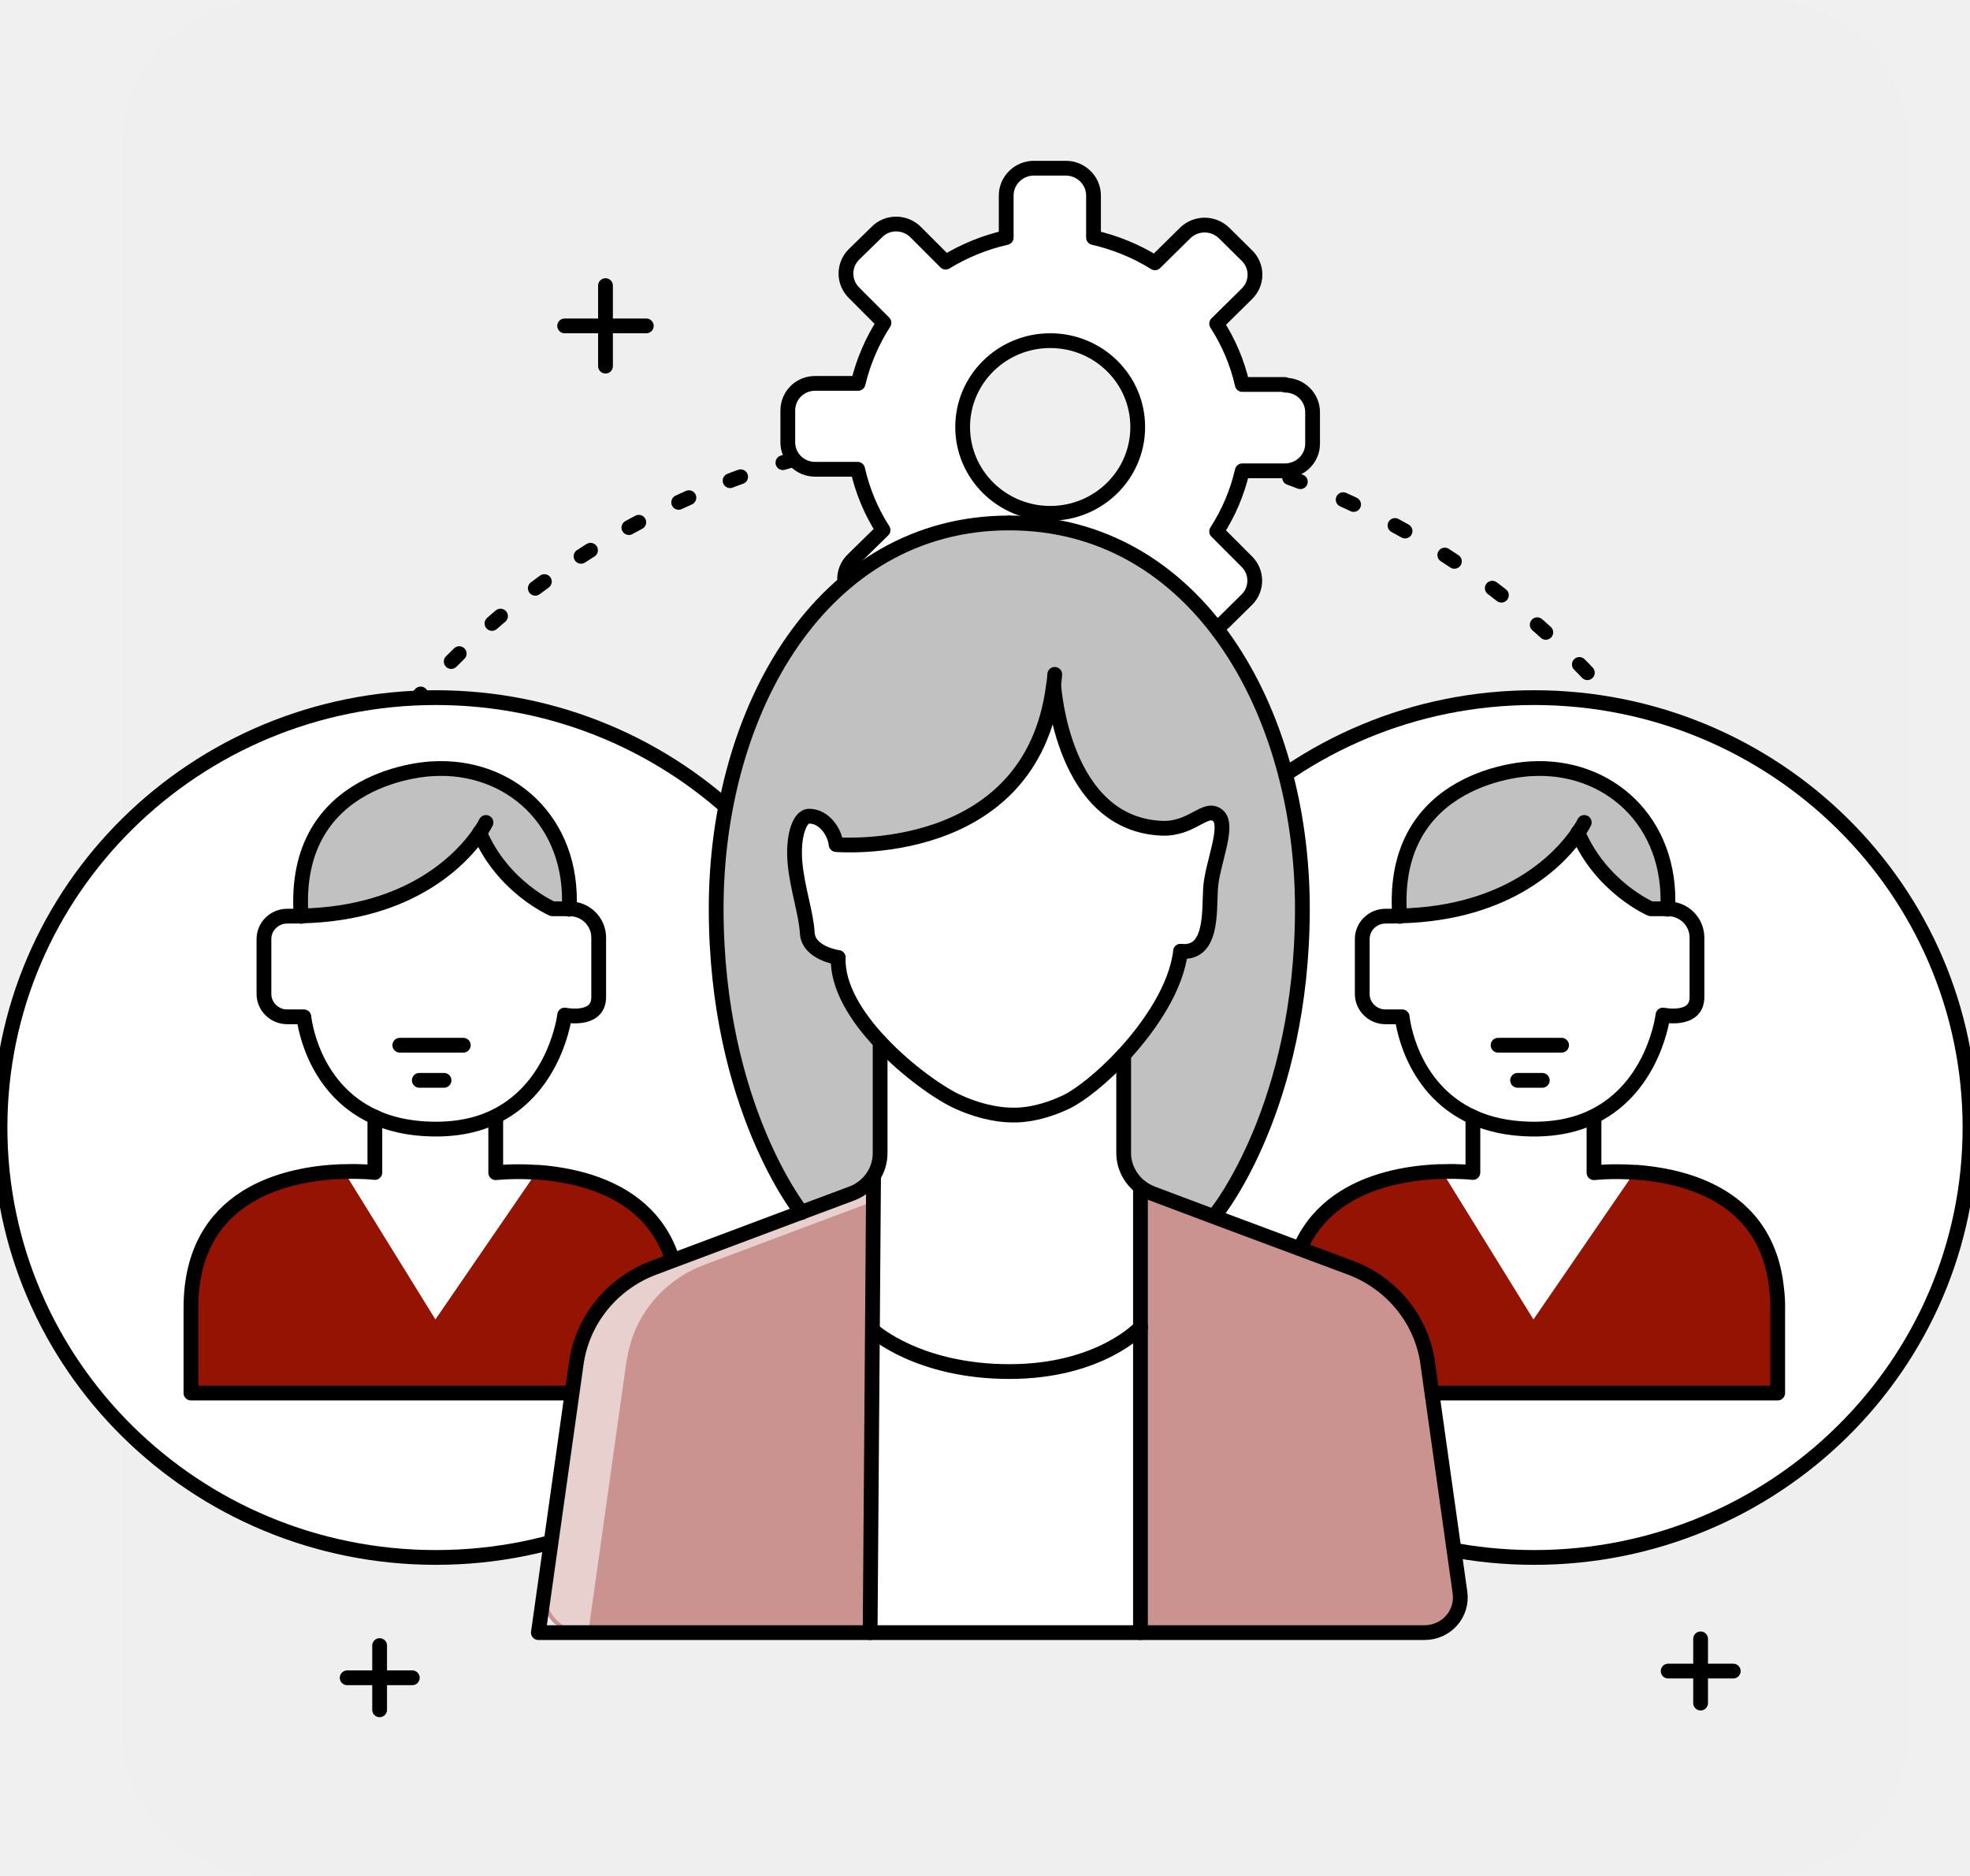
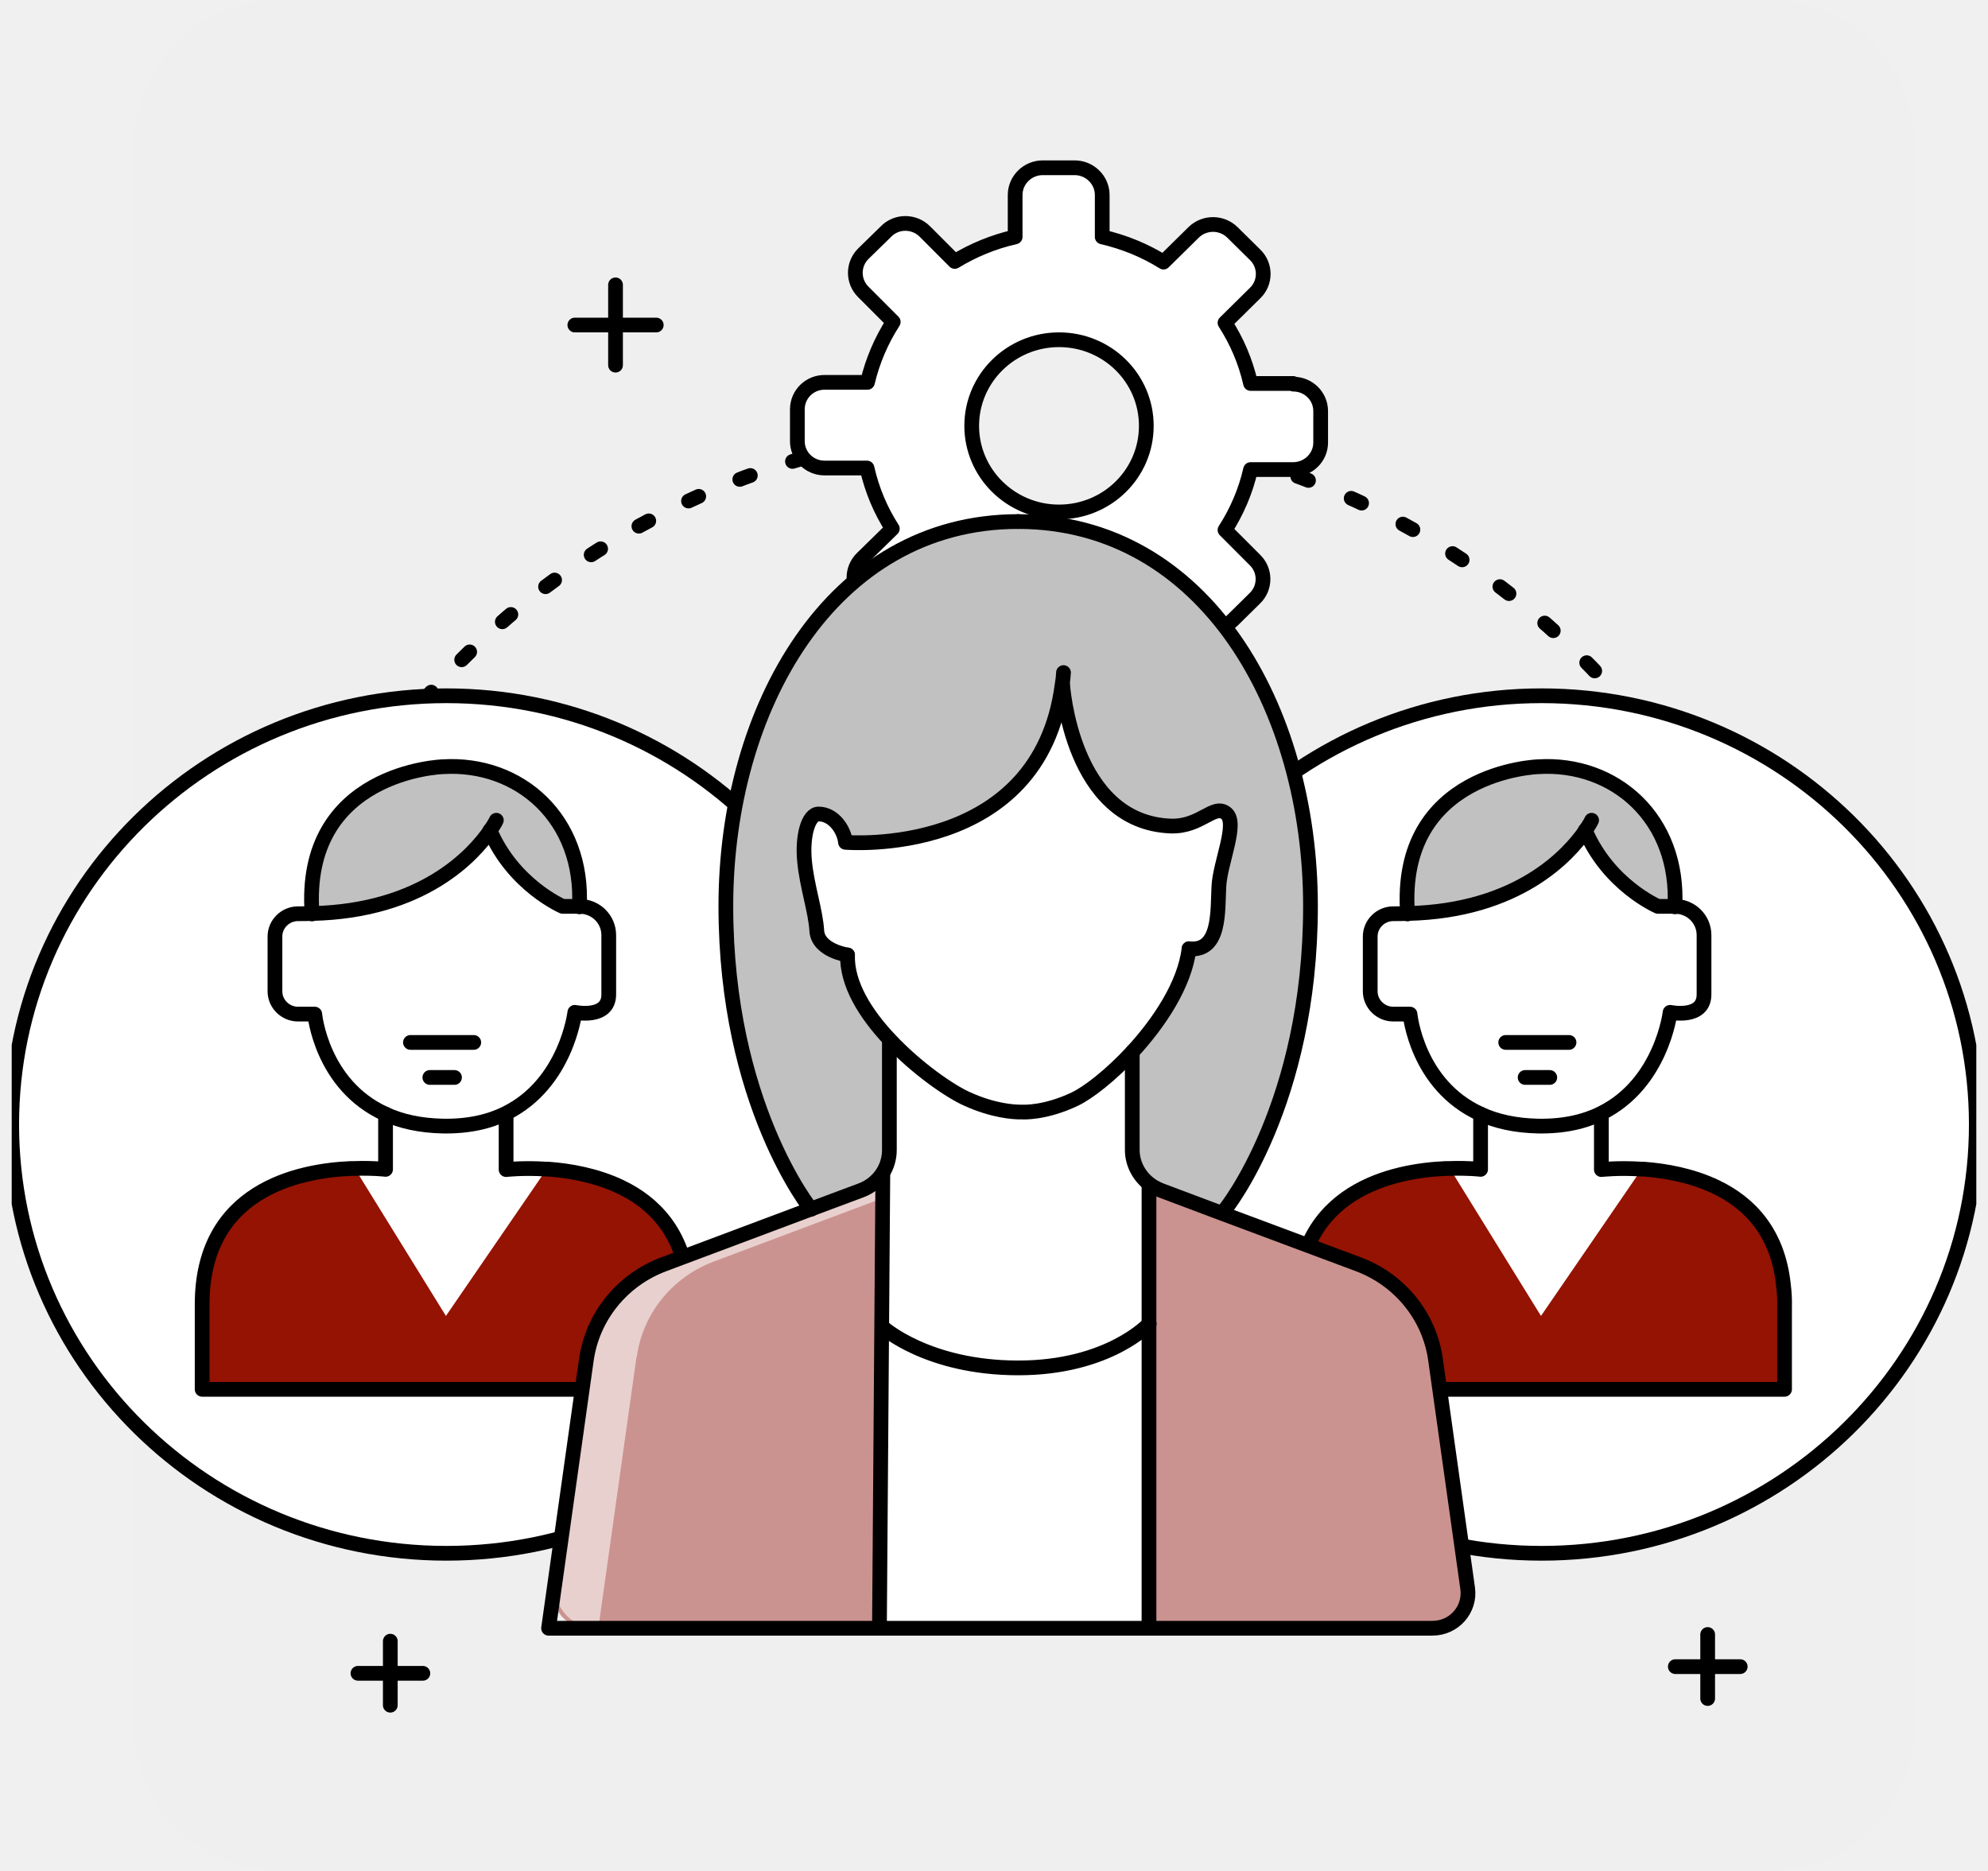
- <svg xmlns="http://www.w3.org/2000/svg" width="84" height="80" viewBox="0 0 84 80" fill="none">
+ <svg xmlns="http://www.w3.org/2000/svg" width="85" height="80" viewBox="0 0 85 80" fill="none">
  <g clip-path="url(#clip0_281_14798)">
-     <path opacity="0.5" d="M75.114 0H11.488C8.035 0 5.236 2.761 5.236 6.168V73.832C5.236 77.239 8.035 80 11.488 80H75.114C78.568 80 81.367 77.239 81.367 73.832V6.168C81.367 2.761 78.568 0 75.114 0Z" fill="#EDEDED" />
-     <path d="M50.553 19.077C50.63 19.096 50.707 19.115 50.785 19.125" stroke="black" stroke-width="0.63" stroke-linecap="round" stroke-linejoin="round" />
-     <path d="M52.641 19.601C66.275 23.512 76.332 35.712 76.844 50.297" stroke="black" stroke-width="0.63" stroke-linecap="round" stroke-linejoin="round" stroke-dasharray="0.49 1.98" />
-     <path d="M76.864 51.241C76.864 51.317 76.864 51.394 76.864 51.47" stroke="black" stroke-width="0.63" stroke-linecap="round" stroke-linejoin="round" />
-     <path d="M9.592 51.47C9.592 51.394 9.592 51.317 9.592 51.241" stroke="black" stroke-width="0.63" stroke-linecap="round" stroke-linejoin="round" />
-     <path d="M9.65 49.429C10.607 33.948 22.317 21.337 37.508 18.762" stroke="black" stroke-width="0.63" stroke-linecap="round" stroke-linejoin="round" stroke-dasharray="0.48 1.9" />
-     <path d="M38.417 18.619C38.495 18.609 38.572 18.6 38.649 18.59" stroke="black" stroke-width="0.63" stroke-linecap="round" stroke-linejoin="round" />
-     <path d="M54.788 16.396H52.97C52.757 15.452 52.38 14.584 51.877 13.802L53.163 12.533C53.628 12.085 53.628 11.341 53.163 10.893L52.197 9.939C51.742 9.49 50.998 9.481 50.533 9.939L49.247 11.207C48.454 10.711 47.574 10.349 46.627 10.13V8.336C46.627 7.697 46.095 7.173 45.447 7.173H44.084C43.436 7.173 42.904 7.697 42.904 8.336V10.13C41.976 10.339 41.105 10.702 40.322 11.179L39.046 9.901C38.591 9.443 37.837 9.433 37.383 9.901L36.416 10.845C35.961 11.293 35.952 12.028 36.416 12.486L37.692 13.764C37.189 14.546 36.812 15.414 36.59 16.349H34.772C34.124 16.339 33.592 16.854 33.592 17.503V18.848C33.583 19.487 34.105 20.012 34.752 20.012H36.57C36.783 20.956 37.151 21.824 37.653 22.606L36.358 23.875C35.903 24.323 35.894 25.058 36.358 25.515L37.315 26.469C37.779 26.927 38.524 26.927 38.978 26.469L40.274 25.21C41.067 25.706 41.947 26.078 42.894 26.297V28.091C42.885 28.73 43.407 29.255 44.064 29.255H45.428C46.076 29.255 46.608 28.749 46.608 28.11V26.317C47.555 26.107 48.445 25.735 49.238 25.248L50.524 26.526C50.978 26.975 51.732 26.975 52.197 26.526L53.154 25.582C53.618 25.134 53.618 24.39 53.154 23.942L51.877 22.663C52.38 21.881 52.757 21.013 52.97 20.078H54.788C55.436 20.078 55.968 19.563 55.968 18.924V17.579C55.968 16.94 55.446 16.425 54.798 16.425L54.788 16.396ZM44.78 21.891C42.72 21.891 41.047 20.241 41.047 18.209C41.047 16.177 42.72 14.527 44.78 14.527C46.84 14.527 48.512 16.168 48.512 18.209C48.512 20.25 46.84 21.891 44.78 21.891Z" fill="white" />
+     <path opacity="0.5" d="M75.615 0H11.989C8.536 0 5.736 2.761 5.736 6.168V73.832C5.736 77.239 8.536 80 11.989 80H75.615C79.068 80 81.868 77.239 81.868 73.832V6.168C81.868 2.761 79.068 0 75.615 0Z" fill="#EDEDED" />
+     <path d="M51.053 19.077C51.13 19.096 51.207 19.115 51.285 19.125" stroke="black" stroke-width="0.63" stroke-linecap="round" stroke-linejoin="round" />
+     <path d="M53.141 19.601C66.775 23.512 76.831 35.712 77.344 50.297" stroke="black" stroke-width="0.63" stroke-linecap="round" stroke-linejoin="round" stroke-dasharray="0.49 1.98" />
+     <path d="M77.363 51.241C77.363 51.317 77.363 51.394 77.363 51.47" stroke="black" stroke-width="0.63" stroke-linecap="round" stroke-linejoin="round" />
+     <path d="M10.092 51.47C10.092 51.394 10.092 51.317 10.092 51.241" stroke="black" stroke-width="0.63" stroke-linecap="round" stroke-linejoin="round" />
+     <path d="M10.15 49.429C11.108 33.948 22.818 21.337 38.009 18.762" stroke="black" stroke-width="0.63" stroke-linecap="round" stroke-linejoin="round" stroke-dasharray="0.48 1.9" />
+     <path d="M38.916 18.619C38.993 18.609 39.071 18.6 39.148 18.59" stroke="black" stroke-width="0.63" stroke-linecap="round" stroke-linejoin="round" />
+     <path d="M55.288 16.396H53.47C53.257 15.452 52.88 14.584 52.377 13.802L53.663 12.533C54.127 12.085 54.127 11.341 53.663 10.893L52.696 9.939C52.242 9.49 51.497 9.481 51.033 9.939L49.747 11.207C48.954 10.711 48.074 10.349 47.127 10.13V8.336C47.127 7.697 46.595 7.173 45.947 7.173H44.584C43.936 7.173 43.404 7.697 43.404 8.336V10.13C42.475 10.339 41.605 10.702 40.822 11.179L39.546 9.901C39.091 9.443 38.337 9.433 37.882 9.901L36.916 10.845C36.461 11.293 36.451 12.028 36.916 12.486L38.192 13.764C37.689 14.546 37.312 15.414 37.09 16.349H35.272C34.624 16.339 34.092 16.854 34.092 17.503V18.848C34.082 19.487 34.604 20.012 35.252 20.012H37.07C37.283 20.956 37.65 21.824 38.153 22.606L36.857 23.875C36.403 24.323 36.393 25.058 36.857 25.515L37.815 26.469C38.279 26.927 39.023 26.927 39.478 26.469L40.774 25.21C41.566 25.706 42.447 26.078 43.394 26.297V28.091C43.384 28.73 43.907 29.255 44.564 29.255H45.928C46.575 29.255 47.107 28.749 47.107 28.11V26.317C48.055 26.107 48.944 25.735 49.737 25.248L51.023 26.526C51.478 26.975 52.232 26.975 52.696 26.526L53.654 25.582C54.118 25.134 54.118 24.39 53.654 23.942L52.377 22.663C52.88 21.881 53.257 21.013 53.47 20.078H55.288C55.936 20.078 56.467 19.563 56.467 18.924V17.579C56.467 16.94 55.945 16.425 55.297 16.425L55.288 16.396ZM45.28 21.891C43.22 21.891 41.547 20.241 41.547 18.209C41.547 16.177 43.22 14.527 45.28 14.527C47.339 14.527 49.012 16.168 49.012 18.209C49.012 20.25 47.339 21.891 45.28 21.891Z" fill="white" />
    <g opacity="0.4">
-       <path d="M44.19 7.173C44.171 7.249 44.161 7.335 44.161 7.421V9.214C43.736 9.309 43.32 9.433 42.923 9.595V8.336C42.923 7.697 43.446 7.173 44.103 7.173H44.19Z" fill="white" />
+       <path d="M44.691 7.173C44.671 7.249 44.661 7.335 44.661 7.421V9.214C44.236 9.309 43.82 9.433 43.424 9.595V8.336C43.424 7.697 43.946 7.173 44.603 7.173H44.691Z" fill="white" />
    </g>
    <g opacity="0.4">
-       <path d="M38.939 12.848C38.437 13.63 38.059 14.498 37.847 15.433H36.88C37.093 14.842 37.363 14.288 37.702 13.764L36.425 12.486C35.971 12.028 35.971 11.293 36.425 10.845L37.392 9.901C37.566 9.719 37.789 9.624 38.021 9.586L37.663 9.929C37.199 10.377 37.199 11.112 37.663 11.57L38.939 12.848Z" fill="white" />
+       <path d="M39.439 12.848C38.936 13.63 38.559 14.498 38.346 15.433H37.379C37.592 14.842 37.863 14.288 38.201 13.764L36.925 12.486C36.47 12.028 36.47 11.293 36.925 10.845L37.892 9.901C38.066 9.719 38.288 9.624 38.52 9.586L38.163 9.929C37.698 10.377 37.698 11.112 38.163 11.57L39.439 12.848Z" fill="white" />
    </g>
    <g opacity="0.4">
-       <path d="M52.796 25.906L52.196 26.498C51.732 26.946 50.988 26.946 50.524 26.498L49.237 25.22C48.802 25.496 48.329 25.725 47.845 25.916V25.372C48.793 25.162 49.682 24.79 50.475 24.304L51.761 25.582C52.042 25.859 52.428 25.964 52.796 25.906Z" fill="white" />
+       <path d="M53.297 25.906L52.697 26.498C52.233 26.946 51.488 26.946 51.024 26.498L49.738 25.22C49.303 25.496 48.829 25.725 48.346 25.916V25.372C49.293 25.162 50.183 24.79 50.976 24.304L52.262 25.582C52.542 25.859 52.929 25.964 53.297 25.906Z" fill="white" />
    </g>
    <g opacity="0.4">
-       <path d="M46.578 28.329C46.462 28.854 45.989 29.245 45.428 29.245H44.064C43.416 29.245 42.894 28.72 42.894 28.072V26.279C42.024 26.078 41.212 25.754 40.467 25.306L41.521 24.275C42.314 24.771 43.194 25.143 44.142 25.353V27.146C44.142 27.786 44.654 28.31 45.302 28.31H46.578V28.329Z" fill="white" />
+       <path d="M47.078 28.329C46.962 28.854 46.488 29.245 45.927 29.245H44.564C43.916 29.245 43.394 28.72 43.394 28.072V26.279C42.524 26.078 41.711 25.754 40.967 25.306L42.021 24.275C42.814 24.771 43.694 25.143 44.641 25.353V27.146C44.641 27.786 45.154 28.31 45.802 28.31H47.078V28.329Z" fill="white" />
    </g>
    <g opacity="0.4">
-       <path d="M39.597 25.868L38.988 26.46C38.533 26.908 37.789 26.908 37.325 26.46L36.367 25.506C35.913 25.048 35.913 24.313 36.367 23.865L37.663 22.596C37.16 21.814 36.793 20.946 36.58 20.012H34.762C34.114 20.002 33.592 19.477 33.592 18.838V17.493C33.592 16.845 34.124 16.33 34.782 16.33H34.869C34.849 16.406 34.84 16.492 34.84 16.578V17.922C34.83 18.562 35.352 19.086 36 19.086H37.818C38.031 20.031 38.398 20.899 38.901 21.681L37.605 22.949C37.151 23.398 37.141 24.132 37.605 24.59L38.562 25.544C38.843 25.82 39.239 25.935 39.597 25.868Z" fill="white" />
+       <path d="M40.097 25.868L39.487 26.46C39.033 26.908 38.288 26.908 37.824 26.46L36.867 25.506C36.413 25.048 36.413 24.313 36.867 23.865L38.163 22.596C37.66 21.814 37.292 20.946 37.08 20.012H35.262C34.614 20.002 34.092 19.477 34.092 18.838V17.493C34.092 16.845 34.624 16.33 35.281 16.33H35.368C35.349 16.406 35.339 16.492 35.339 16.578V17.922C35.33 18.562 35.852 19.086 36.499 19.086H38.317C38.53 20.031 38.898 20.899 39.4 21.681L38.105 22.949C37.65 23.398 37.641 24.132 38.105 24.59L39.062 25.544C39.342 25.82 39.739 25.935 40.097 25.868Z" fill="white" />
    </g>
-     <path d="M54.788 16.396H52.97C52.757 15.452 52.38 14.584 51.877 13.802L53.163 12.533C53.628 12.085 53.628 11.341 53.163 10.893L52.197 9.939C51.742 9.49 50.998 9.481 50.533 9.939L49.247 11.207C48.454 10.711 47.574 10.349 46.627 10.13V8.336C46.627 7.697 46.095 7.173 45.447 7.173H44.084C43.436 7.173 42.904 7.697 42.904 8.336V10.13C41.976 10.339 41.105 10.702 40.322 11.179L39.046 9.901C38.591 9.443 37.837 9.433 37.383 9.901L36.416 10.845C35.961 11.293 35.952 12.028 36.416 12.486L37.692 13.764C37.189 14.546 36.812 15.414 36.59 16.349H34.772C34.124 16.339 33.592 16.854 33.592 17.503V18.848C33.583 19.487 34.105 20.012 34.752 20.012H36.57C36.783 20.956 37.151 21.824 37.653 22.606L36.358 23.875C35.903 24.323 35.894 25.058 36.358 25.515L37.315 26.469C37.779 26.927 38.524 26.927 38.978 26.469L40.274 25.21C41.067 25.706 41.947 26.078 42.894 26.297V28.091C42.885 28.73 43.407 29.255 44.064 29.255H45.428C46.076 29.255 46.608 28.749 46.608 28.11V26.317C47.555 26.107 48.445 25.735 49.238 25.248L50.524 26.526C50.978 26.975 51.732 26.975 52.197 26.526L53.154 25.582C53.618 25.134 53.618 24.39 53.154 23.942L51.877 22.663C52.38 21.881 52.757 21.013 52.97 20.078H54.788C55.436 20.078 55.968 19.563 55.968 18.924V17.579C55.968 16.94 55.446 16.425 54.798 16.425L54.788 16.396ZM44.78 21.891C42.72 21.891 41.047 20.241 41.047 18.209C41.047 16.177 42.72 14.527 44.78 14.527C46.84 14.527 48.512 16.168 48.512 18.209C48.512 20.25 46.84 21.891 44.78 21.891Z" stroke="black" stroke-width="0.63" stroke-linecap="round" stroke-linejoin="round" />
-     <path d="M65.415 66.417C75.679 66.417 84 58.209 84 48.084C84 37.959 75.679 29.75 65.415 29.75C55.151 29.75 46.83 37.959 46.83 48.084C46.83 58.209 55.151 66.417 65.415 66.417Z" fill="white" />
-     <path opacity="0.31" d="M65.415 64.595C74.659 64.595 82.153 57.203 82.153 48.084C82.153 38.965 74.659 31.572 65.415 31.572C56.171 31.572 48.677 38.965 48.677 48.084C48.677 57.203 56.171 64.595 65.415 64.595Z" fill="white" />
-     <path d="M65.415 66.417C75.679 66.417 84 58.209 84 48.084C84 37.959 75.679 29.75 65.415 29.75C55.151 29.75 46.83 37.959 46.83 48.084C46.83 58.209 55.151 66.417 65.415 66.417Z" stroke="black" stroke-width="0.63" stroke-linecap="round" stroke-linejoin="round" />
-     <path d="M65.27 32.784C68.558 32.583 71.314 35.025 71.111 38.774H70.385C70.385 38.774 68.277 37.868 67.281 35.531C66.585 36.542 64.429 38.965 59.681 39.07C59.227 32.974 65.27 32.784 65.27 32.784Z" fill="#C1C1C1" />
-     <path d="M67.959 47.616C67.253 47.969 66.363 48.179 65.27 48.16C64.284 48.141 63.462 47.95 62.805 47.645C60.068 46.405 59.788 43.371 59.788 43.371H59.072C58.531 43.371 58.086 42.933 58.086 42.399V40.052C58.086 39.518 58.531 39.079 59.072 39.079C59.285 39.079 59.488 39.079 59.681 39.07C64.429 38.965 66.585 36.542 67.282 35.531C68.278 37.868 70.386 38.774 70.386 38.774H71.111C71.797 38.774 72.358 39.318 72.358 40.004V42.542C72.358 43.61 70.908 43.305 70.908 43.305C70.908 43.305 70.55 46.348 67.959 47.626V47.616Z" fill="white" />
-     <path d="M69.699 49.991L65.386 56.277L61.489 49.972C62.273 49.944 62.804 50.01 62.804 50.01V47.645C63.462 47.95 64.284 48.141 65.27 48.16C66.363 48.179 67.252 47.969 67.958 47.616V47.645L67.968 50.01C67.968 50.01 68.684 49.925 69.699 49.991Z" fill="white" />
-     <path d="M75.849 55.59V59.425H75.8V55.924C75.81 55.581 75.791 55.266 75.752 54.961C75.791 55.161 75.829 55.381 75.849 55.6V55.59Z" fill="#CB9390" />
-     <path d="M69.786 49.991C70.134 49.991 71.517 50.039 72.87 50.754C71.836 50.258 70.695 50.058 69.786 49.991Z" fill="#CB9390" />
-     <path d="M69.786 49.991C70.695 50.058 71.836 50.258 72.871 50.754C72.871 50.754 72.877 50.758 72.89 50.764C74.128 51.432 75.346 52.672 75.752 54.942C75.791 55.247 75.81 55.562 75.8 55.905V59.406H54.962V55.772C54.962 50.897 59.072 50.058 61.335 49.963H61.489L65.386 56.268L69.699 49.982H69.786V49.991Z" fill="#941303" />
-     <path d="M54.972 54.894C54.972 54.894 55.185 49.972 61.344 49.972C59.082 50.068 54.972 50.907 54.972 55.781V54.894Z" fill="#CB9390" />
-     <path d="M59.681 39.079C59.227 32.974 65.27 32.784 65.27 32.784C68.558 32.583 71.314 35.025 71.111 38.774" stroke="black" stroke-width="0.63" stroke-linecap="round" stroke-linejoin="round" />
-     <path d="M67.282 35.521C66.585 36.532 64.429 38.955 59.681 39.06C59.488 39.07 59.285 39.07 59.072 39.07C58.531 39.07 58.086 39.508 58.086 40.043V42.389C58.086 42.923 58.531 43.362 59.072 43.362H59.788C59.788 43.362 60.068 46.395 62.805 47.635C63.462 47.941 64.284 48.131 65.27 48.15C66.363 48.169 67.253 47.96 67.959 47.607C70.55 46.328 70.908 43.286 70.908 43.286C70.908 43.286 72.358 43.591 72.358 42.523V39.985C72.358 39.308 71.807 38.755 71.111 38.755H70.386C70.386 38.755 68.278 37.849 67.282 35.512" stroke="black" stroke-width="0.63" stroke-linecap="round" stroke-linejoin="round" />
-     <path d="M67.281 35.521V35.512" stroke="black" stroke-width="0.63" stroke-linecap="round" stroke-linejoin="round" />
-     <path d="M67.552 35.073C67.552 35.073 67.475 35.245 67.281 35.512" stroke="black" stroke-width="0.63" stroke-linecap="round" stroke-linejoin="round" />
-     <path d="M67.968 47.645V50.01C67.968 50.01 68.684 49.925 69.699 49.991H69.786C70.695 50.058 71.836 50.258 72.871 50.754C72.871 50.754 72.877 50.758 72.89 50.764C74.302 51.441 75.52 52.7 75.752 54.942C75.791 55.247 75.81 55.562 75.8 55.905V59.406H54.962V55.772C54.962 50.898 59.072 50.058 61.335 49.963H61.489C62.273 49.934 62.804 50.001 62.804 50.001V47.635" stroke="black" stroke-width="0.63" stroke-linecap="round" stroke-linejoin="round" />
-     <path d="M63.878 44.573H66.585" stroke="black" stroke-width="0.63" stroke-linecap="round" stroke-linejoin="round" />
-     <path d="M64.709 46.071H65.763" stroke="black" stroke-width="0.63" stroke-linecap="round" stroke-linejoin="round" />
-     <path d="M18.585 66.417C28.849 66.417 37.17 58.209 37.17 48.084C37.17 37.959 28.849 29.75 18.585 29.75C8.321 29.75 0 37.959 0 48.084C0 58.209 8.321 66.417 18.585 66.417Z" fill="white" />
-     <path opacity="0.31" d="M18.585 64.595C27.829 64.595 35.323 57.203 35.323 48.084C35.323 38.965 27.829 31.572 18.585 31.572C9.341 31.572 1.847 38.965 1.847 48.084C1.847 57.203 9.341 64.595 18.585 64.595Z" fill="white" />
-     <path d="M18.585 66.417C28.849 66.417 37.17 58.209 37.17 48.084C37.17 37.959 28.849 29.75 18.585 29.75C8.321 29.75 0 37.959 0 48.084C0 58.209 8.321 66.417 18.585 66.417Z" stroke="black" stroke-width="0.63" stroke-linecap="round" stroke-linejoin="round" />
-     <path d="M18.44 32.784C21.728 32.583 24.484 35.025 24.281 38.774H23.555C23.555 38.774 21.447 37.868 20.451 35.531C19.755 36.542 17.599 38.965 12.851 39.07C12.397 32.974 18.44 32.784 18.44 32.784Z" fill="#C1C1C1" />
-     <path d="M21.128 47.616C20.422 47.969 19.533 48.179 18.44 48.16C17.454 48.141 16.632 47.95 15.974 47.645C13.238 46.405 12.957 43.371 12.957 43.371H12.242C11.7 43.371 11.255 42.933 11.255 42.399V40.052C11.255 39.518 11.7 39.079 12.242 39.079C12.454 39.079 12.658 39.079 12.851 39.07C17.599 38.965 19.755 36.542 20.451 35.531C21.447 37.868 23.555 38.774 23.555 38.774H24.28C24.967 38.774 25.528 39.318 25.528 40.004V42.542C25.528 43.61 24.077 43.305 24.077 43.305C24.077 43.305 23.72 46.348 21.128 47.626V47.616Z" fill="white" />
-     <path d="M22.869 49.991L18.556 56.277L14.659 49.972C15.443 49.944 15.974 50.01 15.974 50.01V47.645C16.632 47.95 17.454 48.141 18.44 48.16C19.533 48.179 20.422 47.969 21.128 47.616V47.645L21.138 50.01C21.138 50.01 21.854 49.925 22.869 49.991Z" fill="white" />
-     <path d="M29.019 55.59V59.425H28.97V55.924C28.98 55.581 28.961 55.266 28.922 54.961C28.961 55.161 28.999 55.381 29.019 55.6V55.59Z" fill="#CB9390" />
-     <path d="M22.956 49.991C23.304 49.991 24.687 50.039 26.04 50.754C25.006 50.258 23.865 50.058 22.956 49.991Z" fill="#CB9390" />
-     <path d="M22.956 49.991C23.865 50.058 25.006 50.258 26.04 50.754C26.04 50.754 26.047 50.758 26.06 50.764C27.297 51.432 28.516 52.672 28.922 54.942C28.96 55.247 28.98 55.562 28.97 55.905V59.406H8.142V55.772C8.142 50.897 12.251 50.058 14.514 49.963H14.669L18.566 56.268L22.878 49.982H22.965L22.956 49.991Z" fill="#941303" />
-     <path d="M8.142 54.894C8.142 54.894 8.355 49.972 14.514 49.972C12.251 50.068 8.142 50.907 8.142 55.781V54.894Z" fill="#CB9390" />
-     <path d="M12.841 39.079C12.387 32.974 18.43 32.784 18.43 32.784C21.718 32.583 24.474 35.025 24.271 38.774" stroke="black" stroke-width="0.63" stroke-linecap="round" stroke-linejoin="round" />
-     <path d="M20.451 35.521C19.755 36.532 17.599 38.955 12.851 39.06C12.658 39.07 12.454 39.07 12.242 39.07C11.7 39.07 11.255 39.508 11.255 40.043V42.389C11.255 42.923 11.7 43.362 12.242 43.362H12.957C12.957 43.362 13.238 46.395 15.974 47.635C16.632 47.941 17.454 48.131 18.44 48.15C19.533 48.169 20.422 47.96 21.128 47.607C23.72 46.328 24.077 43.286 24.077 43.286C24.077 43.286 25.528 43.591 25.528 42.523V39.985C25.528 39.308 24.977 38.755 24.28 38.755H23.555C23.555 38.755 21.447 37.849 20.451 35.512" stroke="black" stroke-width="0.63" stroke-linecap="round" stroke-linejoin="round" />
-     <path d="M20.451 35.521V35.512" stroke="black" stroke-width="0.63" stroke-linecap="round" stroke-linejoin="round" />
-     <path d="M20.722 35.073C20.722 35.073 20.645 35.245 20.451 35.512" stroke="black" stroke-width="0.63" stroke-linecap="round" stroke-linejoin="round" />
-     <path d="M21.138 47.645V50.01C21.138 50.01 21.853 49.925 22.869 49.991H22.956C23.865 50.058 25.006 50.258 26.04 50.754C26.04 50.754 26.047 50.758 26.06 50.764C27.471 51.441 28.69 52.7 28.922 54.942C28.96 55.247 28.98 55.562 28.97 55.905V59.406H8.142V55.772C8.142 50.898 12.251 50.058 14.514 49.963H14.669C15.452 49.934 15.984 50.001 15.984 50.001V47.635" stroke="black" stroke-width="0.63" stroke-linecap="round" stroke-linejoin="round" />
-     <path d="M17.048 44.573H19.755" stroke="black" stroke-width="0.63" stroke-linecap="round" stroke-linejoin="round" />
-     <path d="M17.879 46.071H18.933" stroke="black" stroke-width="0.63" stroke-linecap="round" stroke-linejoin="round" />
-     <path d="M48.629 56.602V69.631H37.102L37.199 56.764H37.248C37.248 56.764 39.162 58.5 43.04 58.5C46.917 58.5 48.638 56.611 48.638 56.611L48.629 56.602Z" fill="white" />
-     <path d="M60.87 58.147L62.205 67.59C62.359 68.668 61.508 69.622 60.406 69.622H48.629V50.63C48.774 50.745 48.938 50.831 49.122 50.907L51.81 51.918L57.583 54.074C59.352 54.742 60.619 56.306 60.87 58.157V58.147Z" fill="#CB9390" />
-     <path d="M37.247 50.163L37.199 56.754L37.102 69.622H24.638C23.749 69.622 23.062 68.849 23.188 67.981L24.57 58.156C24.832 56.306 26.098 54.742 27.868 54.074L34.172 51.708L36.319 50.907C36.706 50.764 37.025 50.497 37.238 50.173L37.247 50.163Z" fill="#CB9390" />
-     <path opacity="0.56" d="M26.717 58.013L25.102 69.488H37.112V69.622H25.015C23.932 69.622 23.101 68.677 23.246 67.619L24.58 58.147C24.841 56.296 26.108 54.732 27.878 54.064L34.182 51.699L36.329 50.898C36.716 50.755 37.035 50.487 37.247 50.163V51.231L36.329 51.575L30.024 53.94C28.245 54.608 26.978 56.172 26.727 58.023L26.717 58.013Z" fill="white" />
-     <path d="M44.925 29.264C43.948 36.733 35.661 36.017 35.661 36.017C35.613 35.483 35.168 34.806 34.511 34.806C34.066 34.806 33.805 35.76 33.911 36.838C34.018 37.916 34.385 38.955 34.434 39.804C34.482 40.653 35.748 40.834 35.748 40.834C35.71 42.074 36.522 43.362 37.547 44.45V49.171C37.547 49.534 37.441 49.867 37.257 50.163C37.044 50.487 36.735 50.755 36.338 50.898L34.192 51.699C34.192 51.699 30.546 47.197 30.546 38.736C30.546 30.275 35.062 22.291 43.039 22.291C51.017 22.291 55.542 30.285 55.542 38.736C55.542 47.187 51.897 51.699 51.897 51.699L51.819 51.899L49.131 50.888C48.948 50.821 48.783 50.726 48.638 50.611C48.193 50.268 47.913 49.734 47.913 49.161V44.974C49.064 43.724 50.156 42.093 50.34 40.558C51.684 40.691 51.549 38.917 51.616 37.896C51.674 36.866 52.458 35.188 51.926 34.768C51.394 34.339 50.843 35.359 49.547 35.312C45.292 35.14 44.935 29.255 44.935 29.255L44.925 29.264Z" fill="#C1C1C1" />
-     <path d="M37.538 44.45C36.513 43.362 35.7 42.074 35.739 40.834C35.739 40.834 34.482 40.653 34.424 39.804C34.376 38.955 34.008 37.925 33.902 36.838C33.795 35.76 34.056 34.806 34.501 34.806C35.149 34.806 35.594 35.483 35.652 36.017C35.652 36.017 43.949 36.733 44.915 29.264C44.915 29.264 45.283 35.149 49.528 35.321C50.824 35.369 51.375 34.348 51.907 34.777C52.429 35.197 51.645 36.876 51.597 37.906C51.539 38.936 51.675 40.71 50.321 40.567C50.137 42.103 49.044 43.734 47.894 44.984C46.975 45.976 46.018 46.72 45.438 46.996C44.132 47.616 43.194 47.55 43.194 47.55H43.097C42.827 47.55 41.966 47.502 40.844 46.996C40.11 46.672 38.678 45.69 37.518 44.45H37.538Z" fill="white" />
-     <path d="M48.629 50.63V56.602C48.629 56.602 46.907 58.49 43.03 58.49C39.152 58.49 37.238 56.754 37.238 56.754H37.19L37.238 50.163C37.422 49.877 37.528 49.533 37.528 49.171V44.45C38.688 45.69 40.119 46.672 40.854 46.996C41.986 47.502 42.846 47.55 43.107 47.55H43.204C43.204 47.55 44.142 47.616 45.447 46.996C46.028 46.72 46.985 45.976 47.903 44.984V49.171C47.903 49.743 48.184 50.278 48.629 50.621V50.63Z" fill="white" />
-     <path d="M47.913 44.983V49.171C47.913 49.743 48.193 50.277 48.638 50.621C48.783 50.735 48.948 50.821 49.131 50.897L51.819 51.908L57.592 54.064C59.362 54.732 60.629 56.296 60.88 58.147L62.253 67.914C62.379 68.82 61.673 69.622 60.745 69.622H22.956L24.57 58.147C24.832 56.296 26.098 54.732 27.868 54.064L34.172 51.699L36.319 50.897C36.706 50.754 37.025 50.487 37.238 50.163C37.421 49.877 37.528 49.533 37.528 49.171V44.449" stroke="black" stroke-width="0.63" stroke-linecap="round" stroke-linejoin="round" />
-     <path d="M35.739 40.834C35.739 40.834 34.482 40.653 34.424 39.804C34.376 38.955 34.008 37.925 33.902 36.837C33.795 35.76 34.056 34.806 34.501 34.806C35.149 34.806 35.594 35.483 35.652 36.017C35.652 36.017 43.949 36.733 44.915 29.264C44.944 29.102 44.964 28.939 44.974 28.758" stroke="black" stroke-width="0.63" stroke-linecap="round" stroke-linejoin="round" />
-     <path d="M50.34 40.567C50.156 42.103 49.064 43.734 47.913 44.983C46.994 45.975 46.037 46.719 45.457 46.996C44.152 47.616 43.214 47.549 43.214 47.549H43.117C42.846 47.549 41.986 47.502 40.864 46.996C40.129 46.672 38.698 45.689 37.538 44.449C36.513 43.362 35.7 42.074 35.739 40.834" stroke="black" stroke-width="0.63" stroke-linecap="round" stroke-linejoin="round" />
-     <path d="M44.935 29.264C44.935 29.264 45.302 35.149 49.547 35.321C50.843 35.369 51.394 34.348 51.926 34.777C52.448 35.197 51.665 36.876 51.616 37.906C51.558 38.936 51.694 40.71 50.34 40.567" stroke="black" stroke-width="0.63" stroke-linecap="round" stroke-linejoin="round" />
-     <path d="M34.182 51.708C34.182 51.708 30.537 47.206 30.537 38.745C30.537 30.285 35.052 22.301 43.03 22.301" stroke="black" stroke-width="0.63" stroke-linecap="round" stroke-linejoin="round" />
-     <path d="M51.887 51.708C51.887 51.708 55.533 47.206 55.533 38.745C55.533 30.285 51.017 22.301 43.03 22.301" stroke="black" stroke-width="0.63" stroke-linecap="round" stroke-linejoin="round" />
-     <path d="M37.248 50.163L37.199 56.754L37.102 69.622" stroke="black" stroke-width="0.63" stroke-linecap="round" stroke-linejoin="round" />
-     <path d="M48.629 69.622V56.602V50.63" stroke="black" stroke-width="0.63" stroke-linecap="round" stroke-linejoin="round" />
-     <path d="M37.247 56.754C37.247 56.754 39.162 58.49 43.039 58.49C46.917 58.49 48.638 56.602 48.638 56.602" stroke="black" stroke-width="0.63" stroke-linecap="round" stroke-linejoin="round" />
-     <path d="M72.513 69.889V72.627" stroke="black" stroke-width="0.63" stroke-linecap="round" stroke-linejoin="round" />
-     <path d="M73.905 71.263H71.13" stroke="black" stroke-width="0.63" stroke-linecap="round" stroke-linejoin="round" />
-     <path d="M16.187 70.175V72.913" stroke="black" stroke-width="0.63" stroke-linecap="round" stroke-linejoin="round" />
-     <path d="M17.58 71.549H14.804" stroke="black" stroke-width="0.63" stroke-linecap="round" stroke-linejoin="round" />
-     <path d="M25.818 12.18V15.614" stroke="black" stroke-width="0.63" stroke-linecap="round" stroke-linejoin="round" />
-     <path d="M27.558 13.898H24.077" stroke="black" stroke-width="0.63" stroke-linecap="round" stroke-linejoin="round" />
+     <path d="M55.288 16.396H53.47C53.257 15.452 52.88 14.584 52.377 13.802L53.663 12.533C54.127 12.085 54.127 11.341 53.663 10.893L52.696 9.939C52.242 9.49 51.497 9.481 51.033 9.939L49.747 11.207C48.954 10.711 48.074 10.349 47.127 10.13V8.336C47.127 7.697 46.595 7.173 45.947 7.173H44.584C43.936 7.173 43.404 7.697 43.404 8.336V10.13C42.475 10.339 41.605 10.702 40.822 11.179L39.546 9.901C39.091 9.443 38.337 9.433 37.882 9.901L36.916 10.845C36.461 11.293 36.451 12.028 36.916 12.486L38.192 13.764C37.689 14.546 37.312 15.414 37.09 16.349H35.272C34.624 16.339 34.092 16.854 34.092 17.503V18.848C34.082 19.487 34.604 20.012 35.252 20.012H37.07C37.283 20.956 37.65 21.824 38.153 22.606L36.857 23.875C36.403 24.323 36.393 25.058 36.857 25.515L37.815 26.469C38.279 26.927 39.023 26.927 39.478 26.469L40.774 25.21C41.566 25.706 42.447 26.078 43.394 26.297V28.091C43.384 28.73 43.907 29.255 44.564 29.255H45.928C46.575 29.255 47.107 28.749 47.107 28.11V26.317C48.055 26.107 48.944 25.735 49.737 25.248L51.023 26.526C51.478 26.975 52.232 26.975 52.696 26.526L53.654 25.582C54.118 25.134 54.118 24.39 53.654 23.942L52.377 22.663C52.88 21.881 53.257 21.013 53.47 20.078H55.288C55.936 20.078 56.467 19.563 56.467 18.924V17.579C56.467 16.94 55.945 16.425 55.297 16.425L55.288 16.396ZM45.28 21.891C43.22 21.891 41.547 20.241 41.547 18.209C41.547 16.177 43.22 14.527 45.28 14.527C47.339 14.527 49.012 16.168 49.012 18.209C49.012 20.25 47.339 21.891 45.28 21.891Z" stroke="black" stroke-width="0.63" stroke-linecap="round" stroke-linejoin="round" />
+     <path d="M65.915 66.417C76.179 66.417 84.5 58.209 84.5 48.084C84.5 37.959 76.179 29.75 65.915 29.75C55.651 29.75 47.33 37.959 47.33 48.084C47.33 58.209 55.651 66.417 65.915 66.417Z" fill="white" />
+     <path opacity="0.31" d="M65.916 64.595C75.16 64.595 82.654 57.203 82.654 48.084C82.654 38.965 75.16 31.572 65.916 31.572C56.672 31.572 49.178 38.965 49.178 48.084C49.178 57.203 56.672 64.595 65.916 64.595Z" fill="white" />
+     <path d="M65.915 66.417C76.179 66.417 84.5 58.209 84.5 48.084C84.5 37.959 76.179 29.75 65.915 29.75C55.651 29.75 47.33 37.959 47.33 48.084C47.33 58.209 55.651 66.417 65.915 66.417Z" stroke="black" stroke-width="0.63" stroke-linecap="round" stroke-linejoin="round" />
+     <path d="M65.772 32.784C69.059 32.583 71.815 35.025 71.612 38.774H70.887C70.887 38.774 68.779 37.868 67.783 35.531C67.087 36.542 64.93 38.965 60.183 39.07C59.728 32.974 65.772 32.784 65.772 32.784Z" fill="#C1C1C1" />
+     <path d="M68.459 47.616C67.753 47.969 66.863 48.179 65.77 48.16C64.784 48.141 63.962 47.95 63.305 47.645C60.568 46.405 60.288 43.371 60.288 43.371H59.572C59.031 43.371 58.586 42.933 58.586 42.399V40.052C58.586 39.518 59.031 39.079 59.572 39.079C59.785 39.079 59.988 39.079 60.181 39.07C64.929 38.965 67.085 36.542 67.782 35.531C68.778 37.868 70.886 38.774 70.886 38.774H71.611C72.297 38.774 72.858 39.318 72.858 40.004V42.542C72.858 43.61 71.408 43.305 71.408 43.305C71.408 43.305 71.05 46.348 68.459 47.626V47.616Z" fill="white" />
+     <path d="M70.2 49.991L65.887 56.277L61.99 49.972C62.773 49.944 63.305 50.01 63.305 50.01V47.645C63.963 47.95 64.785 48.141 65.771 48.16C66.864 48.179 67.753 47.969 68.459 47.616V47.645L68.469 50.01C68.469 50.01 69.184 49.925 70.2 49.991Z" fill="white" />
+     <path d="M76.349 55.59V59.425H76.3V55.924C76.31 55.581 76.291 55.266 76.252 54.961C76.291 55.161 76.329 55.381 76.349 55.6V55.59Z" fill="#CB9390" />
+     <path d="M70.287 49.991C70.635 49.991 72.018 50.039 73.372 50.754C72.337 50.258 71.196 50.058 70.287 49.991Z" fill="#CB9390" />
+     <path d="M70.286 49.991C71.195 50.058 72.336 50.258 73.371 50.754C73.371 50.754 73.377 50.758 73.39 50.764C74.628 51.432 75.847 52.672 76.253 54.942C76.291 55.247 76.311 55.562 76.301 55.905V59.406H55.463V55.772C55.463 50.897 59.572 50.058 61.835 49.963H61.99L65.887 56.268L70.199 49.982H70.286V49.991Z" fill="#941303" />
+     <path d="M55.473 54.894C55.473 54.894 55.685 49.972 61.845 49.972C59.582 50.068 55.473 50.907 55.473 55.781V54.894Z" fill="#CB9390" />
+     <path d="M60.183 39.079C59.728 32.974 65.772 32.784 65.772 32.784C69.059 32.583 71.815 35.025 71.612 38.774" stroke="black" stroke-width="0.63" stroke-linecap="round" stroke-linejoin="round" />
+     <path d="M67.782 35.521C67.085 36.532 64.929 38.955 60.181 39.06C59.988 39.07 59.785 39.07 59.572 39.07C59.031 39.07 58.586 39.508 58.586 40.043V42.389C58.586 42.923 59.031 43.362 59.572 43.362H60.288C60.288 43.362 60.568 46.395 63.305 47.635C63.962 47.941 64.784 48.131 65.77 48.15C66.863 48.169 67.753 47.96 68.459 47.607C71.05 46.328 71.408 43.286 71.408 43.286C71.408 43.286 72.858 43.591 72.858 42.523V39.985C72.858 39.308 72.307 38.755 71.611 38.755H70.886C70.886 38.755 68.778 37.849 67.782 35.512" stroke="black" stroke-width="0.63" stroke-linecap="round" stroke-linejoin="round" />
+     <path d="M67.781 35.521V35.512" stroke="black" stroke-width="0.63" stroke-linecap="round" stroke-linejoin="round" />
+     <path d="M68.052 35.073C68.052 35.073 67.975 35.245 67.781 35.512" stroke="black" stroke-width="0.63" stroke-linecap="round" stroke-linejoin="round" />
+     <path d="M68.469 47.645V50.01C68.469 50.01 69.184 49.925 70.199 49.991H70.286C71.195 50.058 72.336 50.258 73.371 50.754C73.371 50.754 73.377 50.758 73.39 50.764C74.802 51.441 76.02 52.7 76.253 54.942C76.291 55.247 76.311 55.562 76.301 55.905V59.406H55.463V55.772C55.463 50.898 59.572 50.058 61.835 49.963H61.99C62.773 49.934 63.305 50.001 63.305 50.001V47.635" stroke="black" stroke-width="0.63" stroke-linecap="round" stroke-linejoin="round" />
+     <path d="M64.379 44.573H67.086" stroke="black" stroke-width="0.63" stroke-linecap="round" stroke-linejoin="round" />
+     <path d="M65.209 46.071H66.263" stroke="black" stroke-width="0.63" stroke-linecap="round" stroke-linejoin="round" />
+     <path d="M19.085 66.417C29.349 66.417 37.67 58.209 37.67 48.084C37.67 37.959 29.349 29.75 19.085 29.75C8.821 29.75 0.5 37.959 0.5 48.084C0.5 58.209 8.821 66.417 19.085 66.417Z" fill="white" />
+     <path opacity="0.31" d="M19.086 64.595C28.33 64.595 35.824 57.203 35.824 48.084C35.824 38.965 28.33 31.572 19.086 31.572C9.842 31.572 2.348 38.965 2.348 48.084C2.348 57.203 9.842 64.595 19.086 64.595Z" fill="white" />
+     <path d="M19.085 66.417C29.349 66.417 37.67 58.209 37.67 48.084C37.67 37.959 29.349 29.75 19.085 29.75C8.821 29.75 0.5 37.959 0.5 48.084C0.5 58.209 8.821 66.417 19.085 66.417Z" stroke="black" stroke-width="0.63" stroke-linecap="round" stroke-linejoin="round" />
+     <path d="M18.942 32.784C22.229 32.583 24.985 35.025 24.782 38.774H24.057C24.057 38.774 21.949 37.868 20.953 35.531C20.257 36.542 18.1 38.965 13.352 39.07C12.898 32.974 18.942 32.784 18.942 32.784Z" fill="#C1C1C1" />
+     <path d="M21.628 47.616C20.923 47.969 20.033 48.179 18.94 48.16C17.954 48.141 17.132 47.95 16.475 47.645C13.738 46.405 13.458 43.371 13.458 43.371H12.742C12.201 43.371 11.756 42.933 11.756 42.399V40.052C11.756 39.518 12.201 39.079 12.742 39.079C12.955 39.079 13.158 39.079 13.351 39.07C18.099 38.965 20.256 36.542 20.952 35.531C21.948 37.868 24.056 38.774 24.056 38.774H24.781C25.467 38.774 26.028 39.318 26.028 40.004V42.542C26.028 43.61 24.578 43.305 24.578 43.305C24.578 43.305 24.22 46.348 21.628 47.626V47.616Z" fill="white" />
+     <path d="M23.37 49.991L19.057 56.277L15.16 49.972C15.943 49.944 16.475 50.01 16.475 50.01V47.645C17.133 47.95 17.955 48.141 18.941 48.16C20.034 48.179 20.923 47.969 21.629 47.616V47.645L21.639 50.01C21.639 50.01 22.354 49.925 23.37 49.991Z" fill="white" />
+     <path d="M29.519 55.59V59.425H29.47V55.924C29.48 55.581 29.461 55.266 29.422 54.961C29.461 55.161 29.499 55.381 29.519 55.6V55.59Z" fill="#CB9390" />
+     <path d="M23.457 49.991C23.805 49.991 25.188 50.039 26.542 50.754C25.507 50.258 24.366 50.058 23.457 49.991Z" fill="#CB9390" />
+     <path d="M23.456 49.991C24.365 50.058 25.506 50.258 26.541 50.754C26.541 50.754 26.547 50.758 26.56 50.764C27.798 51.432 29.017 52.672 29.423 54.942C29.461 55.247 29.481 55.562 29.471 55.905V59.406H8.643V55.772C8.643 50.897 12.752 50.058 15.015 49.963H15.17L19.066 56.268L23.379 49.982H23.466L23.456 49.991Z" fill="#941303" />
+     <path d="M8.643 54.894C8.643 54.894 8.855 49.972 15.015 49.972C12.752 50.068 8.643 50.907 8.643 55.781V54.894Z" fill="#CB9390" />
+     <path d="M13.343 39.079C12.888 32.974 18.932 32.784 18.932 32.784C22.22 32.583 24.975 35.025 24.772 38.774" stroke="black" stroke-width="0.63" stroke-linecap="round" stroke-linejoin="round" />
+     <path d="M20.952 35.521C20.256 36.532 18.099 38.955 13.351 39.06C13.158 39.07 12.955 39.07 12.742 39.07C12.201 39.07 11.756 39.508 11.756 40.043V42.389C11.756 42.923 12.201 43.362 12.742 43.362H13.458C13.458 43.362 13.738 46.395 16.475 47.635C17.132 47.941 17.954 48.131 18.94 48.15C20.033 48.169 20.923 47.96 21.628 47.607C24.22 46.328 24.578 43.286 24.578 43.286C24.578 43.286 26.028 43.591 26.028 42.523V39.985C26.028 39.308 25.477 38.755 24.781 38.755H24.056C24.056 38.755 21.948 37.849 20.952 35.512" stroke="black" stroke-width="0.63" stroke-linecap="round" stroke-linejoin="round" />
+     <path d="M20.951 35.521V35.512" stroke="black" stroke-width="0.63" stroke-linecap="round" stroke-linejoin="round" />
+     <path d="M21.222 35.073C21.222 35.073 21.145 35.245 20.951 35.512" stroke="black" stroke-width="0.63" stroke-linecap="round" stroke-linejoin="round" />
+     <path d="M21.639 47.645V50.01C21.639 50.01 22.354 49.925 23.369 49.991H23.456C24.365 50.058 25.506 50.258 26.541 50.754C26.541 50.754 26.547 50.758 26.56 50.764C27.972 51.441 29.191 52.7 29.423 54.942C29.461 55.247 29.481 55.562 29.471 55.905V59.406H8.643V55.772C8.643 50.898 12.752 50.058 15.015 49.963H15.17C15.953 49.934 16.485 50.001 16.485 50.001V47.635" stroke="black" stroke-width="0.63" stroke-linecap="round" stroke-linejoin="round" />
+     <path d="M17.549 44.573H20.256" stroke="black" stroke-width="0.63" stroke-linecap="round" stroke-linejoin="round" />
+     <path d="M18.379 46.071H19.433" stroke="black" stroke-width="0.63" stroke-linecap="round" stroke-linejoin="round" />
+     <path d="M49.128 56.602V69.631H37.602L37.698 56.764H37.747C37.747 56.764 39.661 58.5 43.539 58.5C47.416 58.5 49.137 56.611 49.137 56.611L49.128 56.602Z" fill="white" />
+     <path d="M61.369 58.147L62.703 67.59C62.858 68.668 62.007 69.622 60.905 69.622H49.127V50.63C49.272 50.745 49.436 50.831 49.62 50.907L52.308 51.918L58.081 54.074C59.851 54.742 61.117 56.306 61.369 58.157V58.147Z" fill="#CB9390" />
+     <path d="M37.746 50.163L37.698 56.754L37.601 69.622H25.137C24.248 69.622 23.561 68.849 23.687 67.981L25.07 58.156C25.331 56.306 26.597 54.742 28.367 54.074L34.672 51.708L36.818 50.907C37.205 50.764 37.524 50.497 37.737 50.173L37.746 50.163Z" fill="#CB9390" />
+     <path opacity="0.56" d="M27.216 58.013L25.602 69.488H37.611V69.622H25.515C24.431 69.622 23.6 68.677 23.745 67.619L25.079 58.147C25.34 56.296 26.607 54.732 28.377 54.064L34.681 51.699L36.828 50.898C37.215 50.755 37.534 50.487 37.747 50.163V51.231L36.828 51.575L30.523 53.94C28.744 54.608 27.477 56.172 27.226 58.023L27.216 58.013Z" fill="white" />
+     <path d="M45.424 29.264C44.447 36.733 36.16 36.017 36.16 36.017C36.112 35.483 35.667 34.806 35.01 34.806C34.565 34.806 34.304 35.76 34.41 36.838C34.516 37.916 34.884 38.955 34.932 39.804C34.98 40.653 36.247 40.834 36.247 40.834C36.209 42.074 37.021 43.362 38.046 44.45V49.171C38.046 49.534 37.939 49.867 37.756 50.163C37.543 50.487 37.233 50.755 36.837 50.898L34.69 51.699C34.69 51.699 31.045 47.197 31.045 38.736C31.045 30.275 35.561 22.291 43.538 22.291C51.516 22.291 56.041 30.285 56.041 38.736C56.041 47.187 52.395 51.699 52.395 51.699L52.318 51.899L49.63 50.888C49.446 50.821 49.282 50.726 49.137 50.611C48.692 50.268 48.412 49.734 48.412 49.161V44.974C49.562 43.724 50.655 42.093 50.839 40.558C52.183 40.691 52.047 38.917 52.115 37.896C52.173 36.866 52.956 35.188 52.425 34.768C51.893 34.339 51.342 35.359 50.046 35.312C45.791 35.14 45.433 29.255 45.433 29.255L45.424 29.264Z" fill="#C1C1C1" />
+     <path d="M38.036 44.45C37.011 43.362 36.199 42.074 36.238 40.834C36.238 40.834 34.981 40.653 34.923 39.804C34.874 38.955 34.507 37.925 34.401 36.838C34.294 35.76 34.555 34.806 35 34.806C35.648 34.806 36.093 35.483 36.151 36.017C36.151 36.017 44.447 36.733 45.414 29.264C45.414 29.264 45.782 35.149 50.027 35.321C51.322 35.369 51.874 34.348 52.406 34.777C52.928 35.197 52.144 36.876 52.096 37.906C52.038 38.936 52.173 40.71 50.82 40.567C50.636 42.103 49.543 43.734 48.393 44.984C47.474 45.976 46.517 46.72 45.937 46.996C44.631 47.616 43.693 47.55 43.693 47.55H43.596C43.326 47.55 42.465 47.502 41.343 46.996C40.608 46.672 39.177 45.69 38.017 44.45H38.036Z" fill="white" />
+     <path d="M49.129 50.63V56.602C49.129 56.602 47.407 58.49 43.53 58.49C39.652 58.49 37.738 56.754 37.738 56.754H37.69L37.738 50.163C37.922 49.877 38.028 49.533 38.028 49.171V44.45C39.188 45.69 40.619 46.672 41.354 46.996C42.486 47.502 43.346 47.55 43.607 47.55H43.704C43.704 47.55 44.642 47.616 45.947 46.996C46.528 46.72 47.485 45.976 48.403 44.984V49.171C48.403 49.743 48.684 50.278 49.129 50.621V50.63Z" fill="white" />
+     <path d="M48.412 44.983V49.171C48.412 49.743 48.693 50.277 49.138 50.621C49.283 50.735 49.447 50.821 49.631 50.897L52.319 51.908L58.092 54.064C59.861 54.732 61.128 56.296 61.379 58.147L62.752 67.914C62.878 68.82 62.172 69.622 61.244 69.622H23.455L25.07 58.147C25.331 56.296 26.598 54.732 28.367 54.064L34.672 51.699L36.819 50.897C37.205 50.754 37.524 50.487 37.737 50.163C37.921 49.877 38.027 49.533 38.027 49.171V44.449" stroke="black" stroke-width="0.63" stroke-linecap="round" stroke-linejoin="round" />
+     <path d="M36.238 40.834C36.238 40.834 34.981 40.653 34.923 39.804C34.874 38.955 34.507 37.925 34.401 36.837C34.294 35.76 34.555 34.806 35 34.806C35.648 34.806 36.093 35.483 36.151 36.017C36.151 36.017 44.447 36.733 45.414 29.264C45.443 29.102 45.463 28.939 45.472 28.758" stroke="black" stroke-width="0.63" stroke-linecap="round" stroke-linejoin="round" />
+     <path d="M50.839 40.567C50.655 42.103 49.562 43.734 48.412 44.983C47.493 45.975 46.536 46.719 45.956 46.996C44.65 47.616 43.712 47.549 43.712 47.549H43.616C43.345 47.549 42.484 47.502 41.363 46.996C40.628 46.672 39.197 45.689 38.036 44.449C37.011 43.362 36.199 42.074 36.238 40.834" stroke="black" stroke-width="0.63" stroke-linecap="round" stroke-linejoin="round" />
+     <path d="M45.434 29.264C45.434 29.264 45.801 35.149 50.046 35.321C51.342 35.369 51.893 34.348 52.425 34.777C52.947 35.197 52.164 36.876 52.115 37.906C52.057 38.936 52.193 40.71 50.839 40.567" stroke="black" stroke-width="0.63" stroke-linecap="round" stroke-linejoin="round" />
+     <path d="M34.681 51.708C34.681 51.708 31.035 47.206 31.035 38.745C31.035 30.285 35.551 22.301 43.528 22.301" stroke="black" stroke-width="0.63" stroke-linecap="round" stroke-linejoin="round" />
+     <path d="M52.387 51.708C52.387 51.708 56.032 47.206 56.032 38.745C56.032 30.285 51.516 22.301 43.529 22.301" stroke="black" stroke-width="0.63" stroke-linecap="round" stroke-linejoin="round" />
+     <path d="M37.747 50.163L37.698 56.754L37.602 69.622" stroke="black" stroke-width="0.63" stroke-linecap="round" stroke-linejoin="round" />
+     <path d="M49.127 69.622V56.602V50.63" stroke="black" stroke-width="0.63" stroke-linecap="round" stroke-linejoin="round" />
+     <path d="M37.746 56.754C37.746 56.754 39.661 58.49 43.538 58.49C47.416 58.49 49.137 56.602 49.137 56.602" stroke="black" stroke-width="0.63" stroke-linecap="round" stroke-linejoin="round" />
+     <path d="M73.014 69.889V72.627" stroke="black" stroke-width="0.63" stroke-linecap="round" stroke-linejoin="round" />
+     <path d="M74.406 71.263H71.631" stroke="black" stroke-width="0.63" stroke-linecap="round" stroke-linejoin="round" />
+     <path d="M16.688 70.175V72.913" stroke="black" stroke-width="0.63" stroke-linecap="round" stroke-linejoin="round" />
+     <path d="M18.08 71.549H15.305" stroke="black" stroke-width="0.63" stroke-linecap="round" stroke-linejoin="round" />
+     <path d="M26.318 12.18V15.614" stroke="black" stroke-width="0.63" stroke-linecap="round" stroke-linejoin="round" />
+     <path d="M28.059 13.898H24.578" stroke="black" stroke-width="0.63" stroke-linecap="round" stroke-linejoin="round" />
  </g>
  <defs>
    <clipPath id="clip0_281_14798">
-       <rect width="84" height="80" fill="white" />
+       <rect width="84" height="80" fill="white" transform="translate(0.5)" />
    </clipPath>
  </defs>
</svg>
